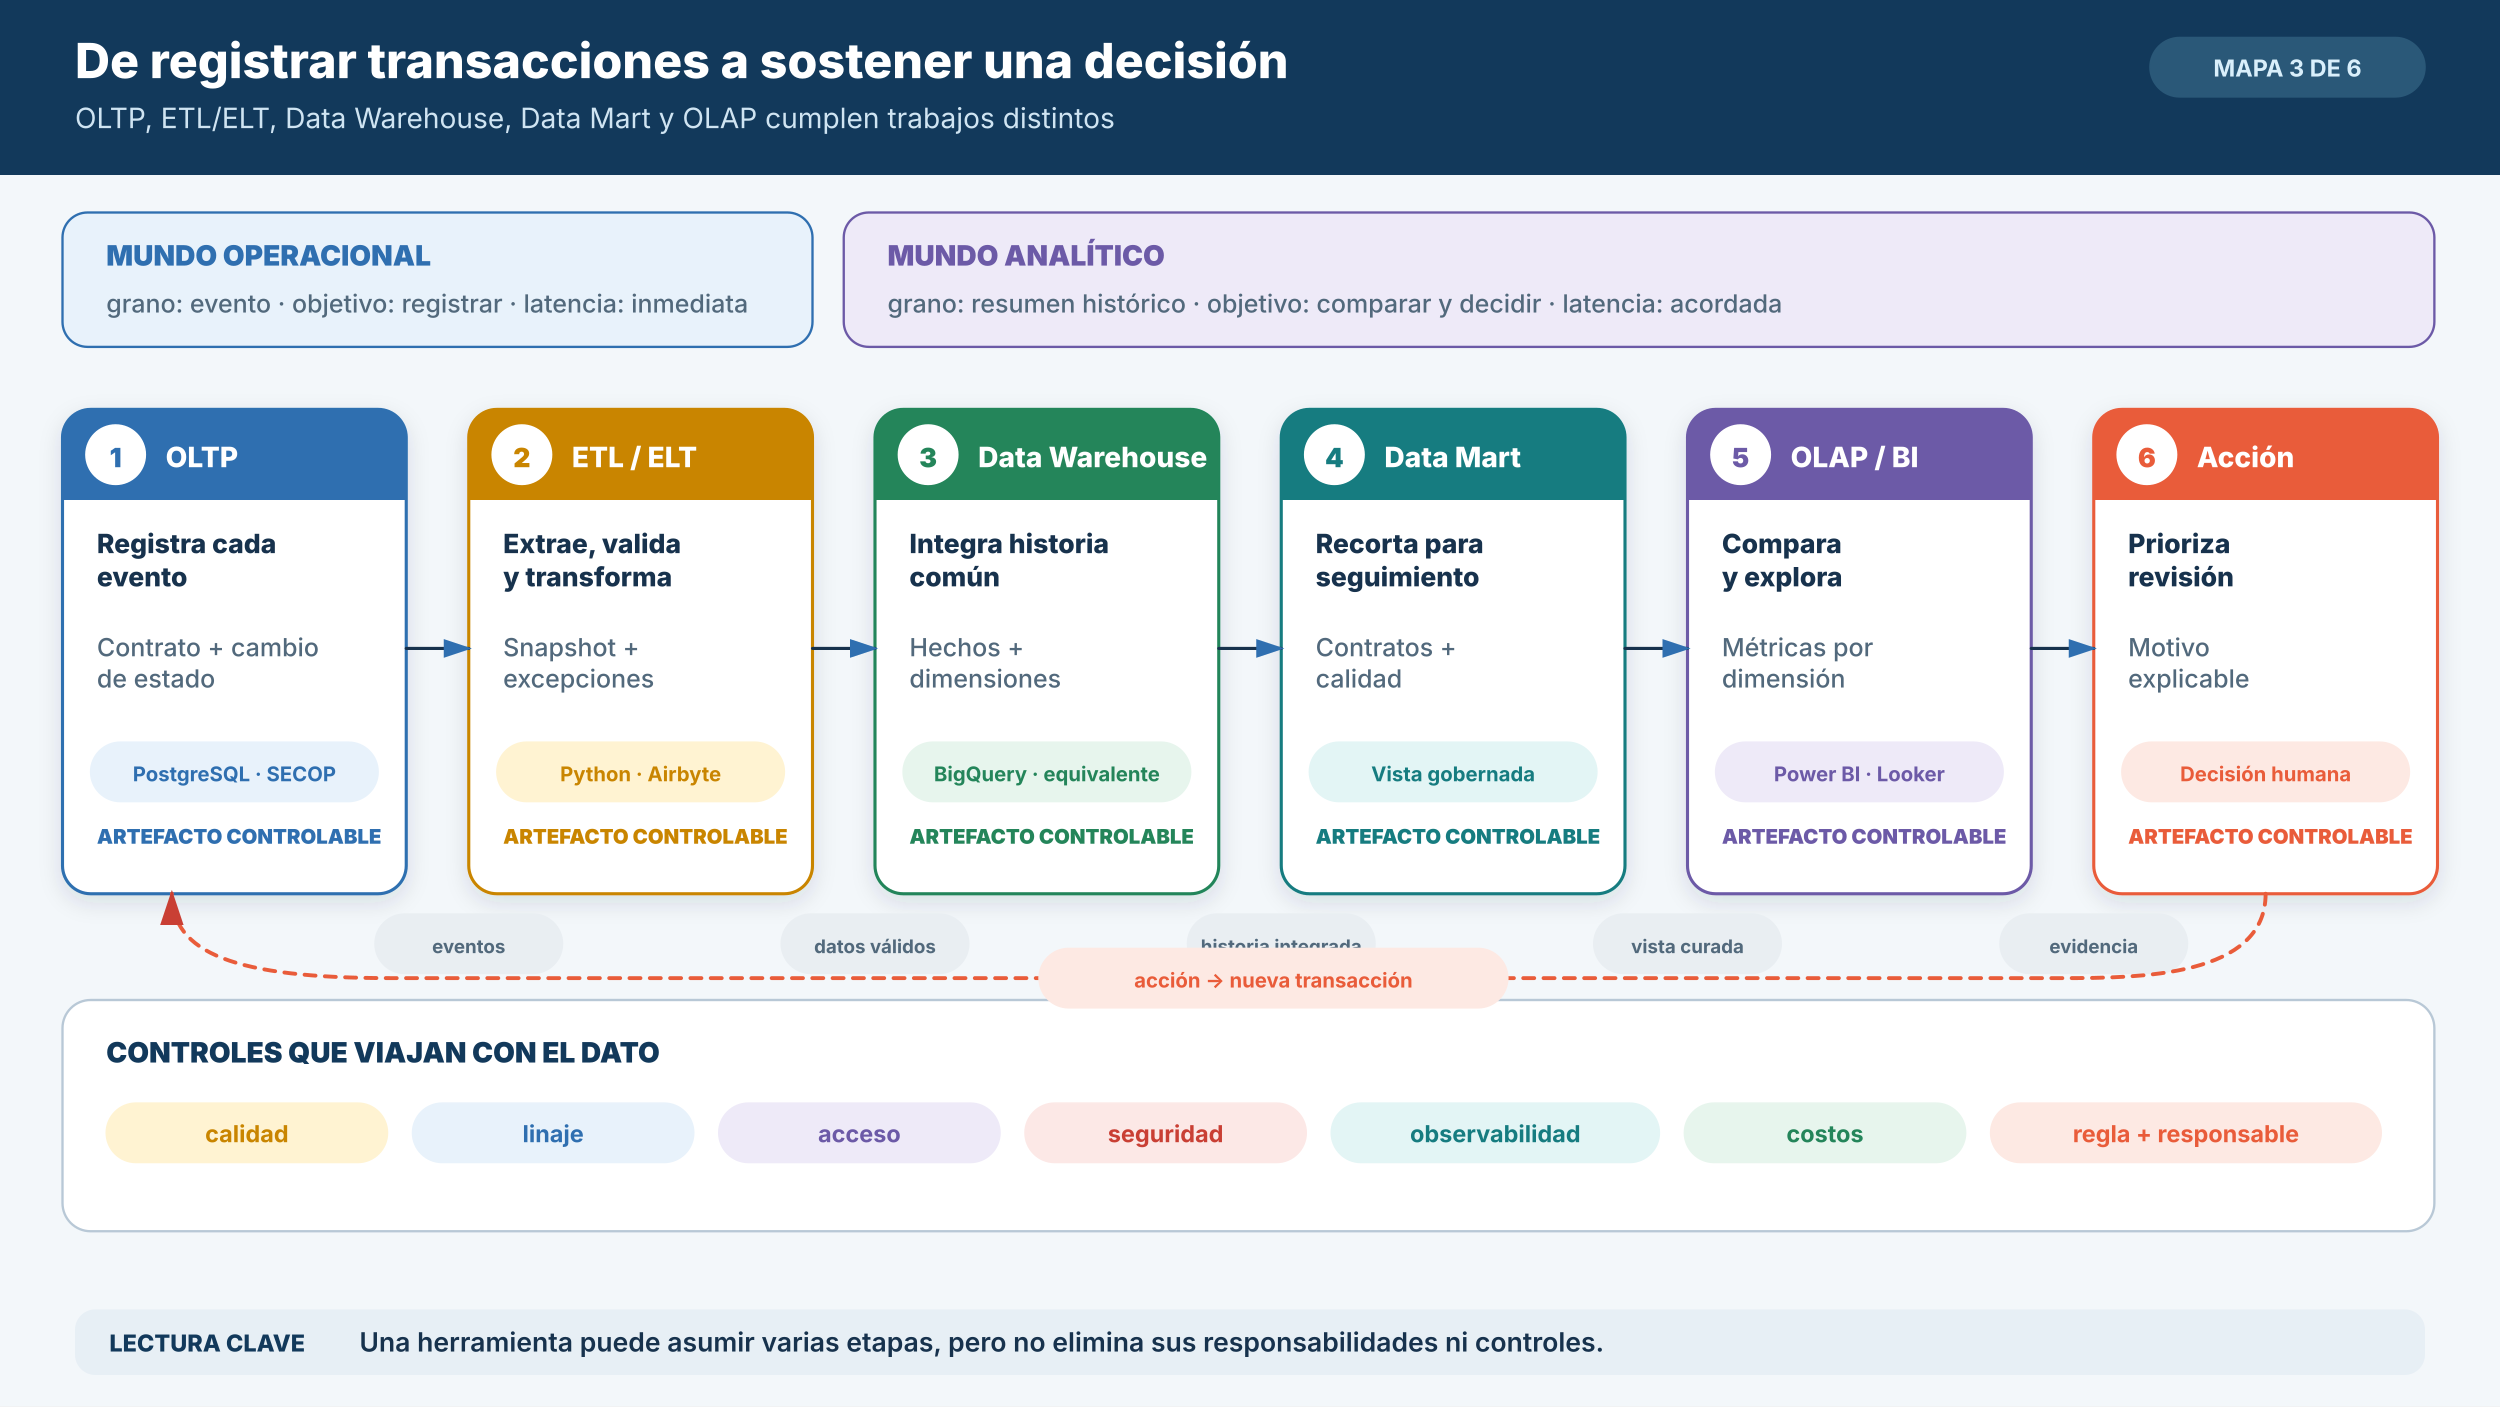
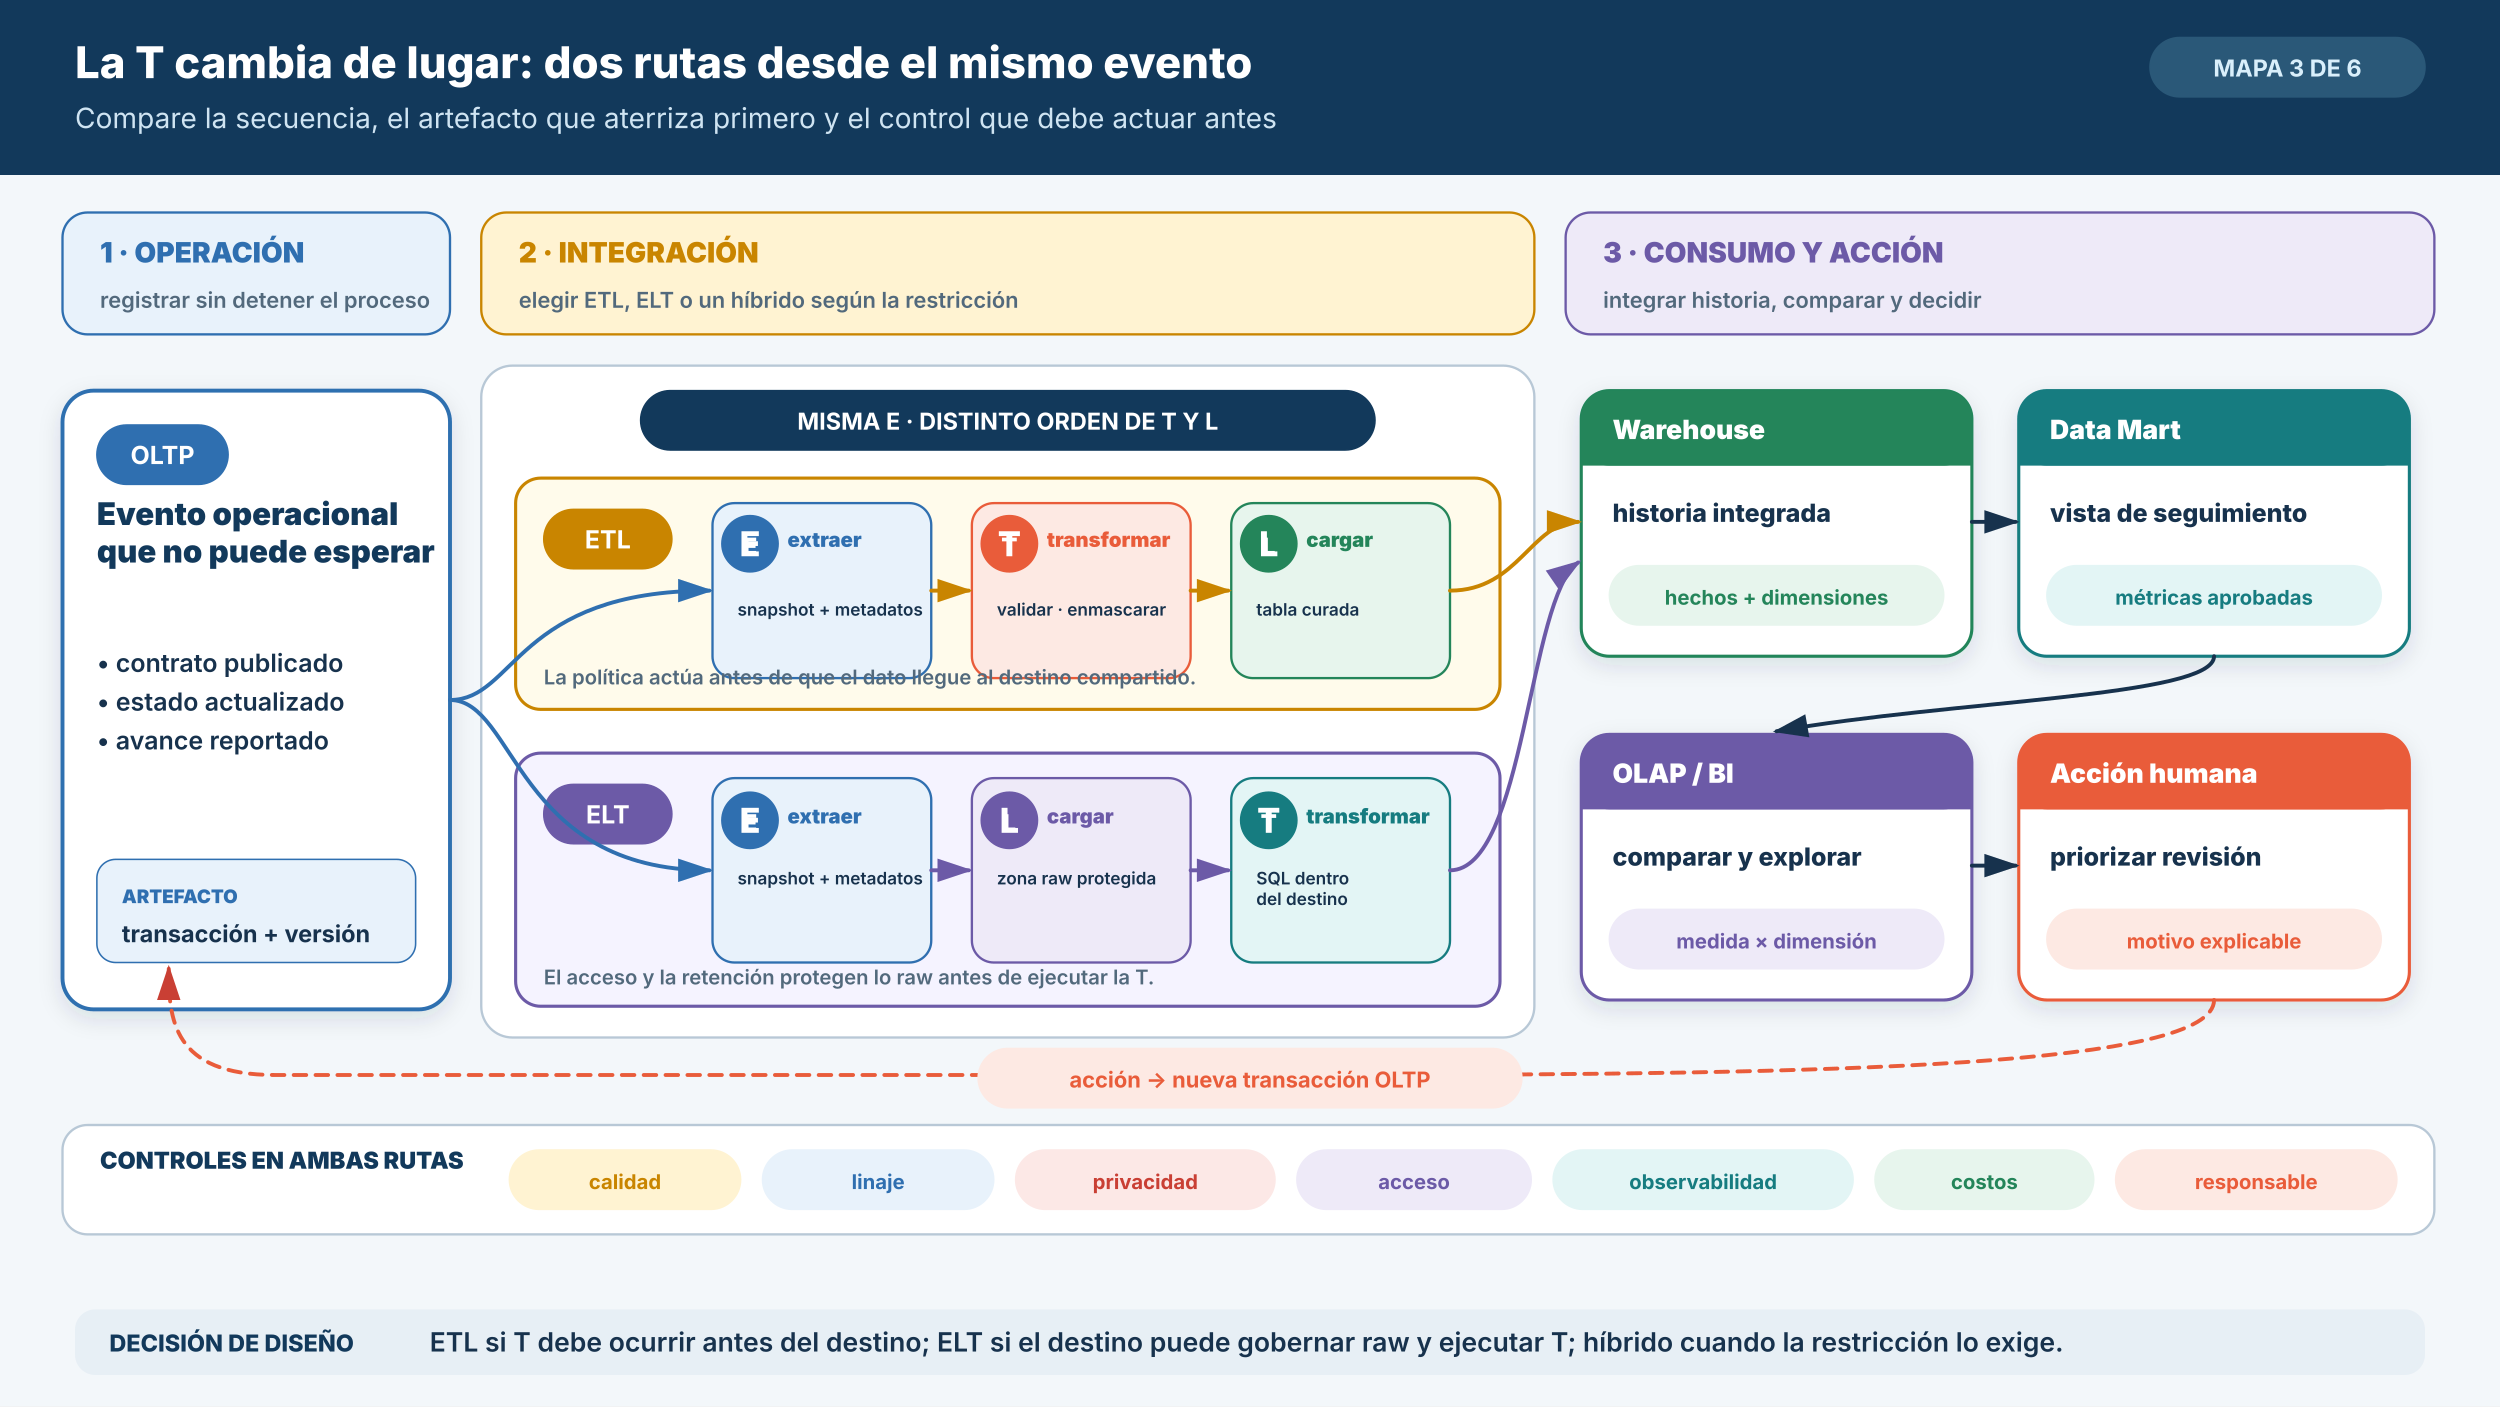
<svg xmlns="http://www.w3.org/2000/svg" width="1600" height="900" viewBox="0 0 1600 900" role="img" aria-labelledby="title desc">
  <defs>
    <filter id="shadow" x="-20%" y="-20%" width="140%" height="150%">
      <feDropShadow dx="0" dy="5" stdDeviation="7" flood-color="#17324D" flood-opacity=".12" />
    </filter>
    <marker id="arrow-blue" markerWidth="10" markerHeight="10" refX="8" refY="3" orient="auto">
      <path d="M0,0 L0,6 L9,3 z" fill="#2F6FB0" />
    </marker>
    <marker id="arrow-red" markerWidth="10" markerHeight="10" refX="8" refY="3" orient="auto">
      <path d="M0,0 L0,6 L9,3 z" fill="#C93F34" />
    </marker>
    <marker id="arrow-green" markerWidth="10" markerHeight="10" refX="8" refY="3" orient="auto">
      <path d="M0,0 L0,6 L9,3 z" fill="#24855A" />
    </marker>
    <marker id="arrow-purple" markerWidth="10" markerHeight="10" refX="8" refY="3" orient="auto">
      <path d="M0,0 L0,6 L9,3 z" fill="#6C5AA7" />
    </marker>
  </defs>
  <rect width="1600" height="900" fill="#F3F7FA" />
  <rect x="0" y="0" width="1600" height="112" rx="0" fill="#12395B" stroke="#12395B" stroke-width="0" opacity="1" />
  <rect x="1376" y="24" width="176" height="38" rx="19" fill="#2A5878" stroke="#2A5878" stroke-width="1" opacity="1" />
  <text x="1464.0" y="49" fill="#D9EFFB" font-family="Inter, Segoe UI, Arial, sans-serif" font-size="15" font-weight="700" text-anchor="middle" style="">
    <tspan x="1464.0" dy="0">MAPA 3 DE 6</tspan>
  </text>
-   <text x="48" y="50" fill="#FFFFFF" font-family="Inter, Segoe UI, Arial, sans-serif" font-size="31" font-weight="800" text-anchor="start" style="">
-     <tspan x="48" dy="0">De registrar transacciones a sostener una decisión</tspan>
+   <text x="48" y="50" fill="#FFFFFF" font-family="Inter, Segoe UI, Arial, sans-serif" font-size="28" font-weight="800" text-anchor="start" style="">
+     <tspan x="48" dy="0">La T cambia de lugar: dos rutas desde el mismo evento</tspan>
  </text>
  <text x="48" y="82" fill="#CFE4F2" font-family="Inter, Segoe UI, Arial, sans-serif" font-size="18" font-weight="400" text-anchor="start" style="">
-     <tspan x="48" dy="0">OLTP, ETL/ELT, Data Warehouse, Data Mart y OLAP cumplen trabajos distintos</tspan>
-   </text>
-   <rect x="40" y="136" width="480" height="86" rx="16" fill="#E8F2FB" stroke="#2F6FB0" stroke-width="1.5" opacity="1" />
-   <text x="68" y="170" fill="#2F6FB0" font-family="Inter, Segoe UI, Arial, sans-serif" font-size="18" font-weight="900" text-anchor="start" style="">
-     <tspan x="68" dy="0">MUNDO OPERACIONAL</tspan>
-   </text>
-   <text x="68" y="200" fill="#52697C" font-family="Inter, Segoe UI, Arial, sans-serif" font-size="16" font-weight="500" text-anchor="start" style="">
-     <tspan x="68" dy="0">grano: evento · objetivo: registrar · latencia: inmediata</tspan>
-   </text>
-   <rect x="540" y="136" width="1018" height="86" rx="16" fill="#EEEAF8" stroke="#6C5AA7" stroke-width="1.5" opacity="1" />
-   <text x="568" y="170" fill="#6C5AA7" font-family="Inter, Segoe UI, Arial, sans-serif" font-size="18" font-weight="900" text-anchor="start" style="">
-     <tspan x="568" dy="0">MUNDO ANALÍTICO</tspan>
-   </text>
-   <text x="568" y="200" fill="#52697C" font-family="Inter, Segoe UI, Arial, sans-serif" font-size="16" font-weight="500" text-anchor="start" style="">
-     <tspan x="568" dy="0">grano: resumen histórico · objetivo: comparar y decidir · latencia: acordada</tspan>
-   </text>
-   <rect x="40" y="262" width="220" height="310" rx="18" fill="#FFFFFF" stroke="#2F6FB0" stroke-width="2" opacity="1" filter="url(#shadow)" />
-   <rect x="40" y="262" width="220" height="58" rx="18" fill="#2F6FB0" stroke="#2F6FB0" stroke-width="0" opacity="1" />
-   <rect x="40" y="302" width="220" height="18" rx="0" fill="#2F6FB0" stroke="#2F6FB0" stroke-width="0" opacity="1" />
-   <circle cx="74" cy="291" r="19" fill="#FFFFFF" stroke="#FFFFFF" stroke-width="1" />
-   <text x="74" y="299" fill="#FFFFFF" font-family="Inter, Segoe UI, Arial, sans-serif" font-size="22" font-weight="800" text-anchor="middle" style="">
-     <tspan x="74" dy="0">1</tspan>
-   </text>
-   <text x="74" y="299" fill="#2F6FB0" font-family="Inter, Segoe UI, Arial, sans-serif" font-size="17" font-weight="900" text-anchor="middle" style="">
-     <tspan x="74" dy="0">1</tspan>
-   </text>
-   <text x="106" y="299" fill="#FFFFFF" font-family="Inter, Segoe UI, Arial, sans-serif" font-size="18" font-weight="800" text-anchor="start" style="">
-     <tspan x="106" dy="0">OLTP</tspan>
-   </text>
-   <text x="62" y="354" fill="#17324D" font-family="Inter, Segoe UI, Arial, sans-serif" font-size="17" font-weight="800" text-anchor="start" style="">
-     <tspan x="62" dy="0">Registra cada</tspan>
-     <tspan x="62" dy="21.25">evento</tspan>
-   </text>
-   <text x="62" y="420" fill="#52697C" font-family="Inter, Segoe UI, Arial, sans-serif" font-size="16" font-weight="500" text-anchor="start" style="">
-     <tspan x="62" dy="0">Contrato + cambio</tspan>
-     <tspan x="62" dy="20.0">de estado</tspan>
-   </text>
-   <rect x="58" y="475" width="184" height="38" rx="19" fill="#E8F2FB" stroke="#E8F2FB" stroke-width="1" opacity="1" />
-   <text x="150.0" y="500" fill="#2F6FB0" font-family="Inter, Segoe UI, Arial, sans-serif" font-size="13" font-weight="700" text-anchor="middle" style="">
-     <tspan x="150.0" dy="0">PostgreSQL · SECOP</tspan>
-   </text>
-   <text x="62" y="540" fill="#2F6FB0" font-family="Inter, Segoe UI, Arial, sans-serif" font-size="13" font-weight="900" text-anchor="start" style="">
-     <tspan x="62" dy="0">ARTEFACTO CONTROLABLE</tspan>
-   </text>
-   <rect x="300" y="262" width="220" height="310" rx="18" fill="#FFFFFF" stroke="#C98500" stroke-width="2" opacity="1" filter="url(#shadow)" />
-   <rect x="300" y="262" width="220" height="58" rx="18" fill="#C98500" stroke="#C98500" stroke-width="0" opacity="1" />
-   <rect x="300" y="302" width="220" height="18" rx="0" fill="#C98500" stroke="#C98500" stroke-width="0" opacity="1" />
-   <circle cx="334" cy="291" r="19" fill="#FFFFFF" stroke="#FFFFFF" stroke-width="1" />
-   <text x="334" y="299" fill="#FFFFFF" font-family="Inter, Segoe UI, Arial, sans-serif" font-size="22" font-weight="800" text-anchor="middle" style="">
-     <tspan x="334" dy="0">2</tspan>
-   </text>
-   <text x="334" y="299" fill="#C98500" font-family="Inter, Segoe UI, Arial, sans-serif" font-size="17" font-weight="900" text-anchor="middle" style="">
-     <tspan x="334" dy="0">2</tspan>
-   </text>
-   <text x="366" y="299" fill="#FFFFFF" font-family="Inter, Segoe UI, Arial, sans-serif" font-size="18" font-weight="800" text-anchor="start" style="">
-     <tspan x="366" dy="0">ETL / ELT</tspan>
-   </text>
-   <text x="322" y="354" fill="#17324D" font-family="Inter, Segoe UI, Arial, sans-serif" font-size="17" font-weight="800" text-anchor="start" style="">
-     <tspan x="322" dy="0">Extrae, valida</tspan>
-     <tspan x="322" dy="21.25">y transforma</tspan>
-   </text>
-   <text x="322" y="420" fill="#52697C" font-family="Inter, Segoe UI, Arial, sans-serif" font-size="16" font-weight="500" text-anchor="start" style="">
-     <tspan x="322" dy="0">Snapshot +</tspan>
-     <tspan x="322" dy="20.0">excepciones</tspan>
-   </text>
-   <rect x="318" y="475" width="184" height="38" rx="19" fill="#FFF3D2" stroke="#FFF3D2" stroke-width="1" opacity="1" />
-   <text x="410.0" y="500" fill="#C98500" font-family="Inter, Segoe UI, Arial, sans-serif" font-size="13" font-weight="700" text-anchor="middle" style="">
-     <tspan x="410.0" dy="0">Python · Airbyte</tspan>
-   </text>
-   <text x="322" y="540" fill="#C98500" font-family="Inter, Segoe UI, Arial, sans-serif" font-size="13" font-weight="900" text-anchor="start" style="">
-     <tspan x="322" dy="0">ARTEFACTO CONTROLABLE</tspan>
-   </text>
-   <rect x="560" y="262" width="220" height="310" rx="18" fill="#FFFFFF" stroke="#24855A" stroke-width="2" opacity="1" filter="url(#shadow)" />
-   <rect x="560" y="262" width="220" height="58" rx="18" fill="#24855A" stroke="#24855A" stroke-width="0" opacity="1" />
-   <rect x="560" y="302" width="220" height="18" rx="0" fill="#24855A" stroke="#24855A" stroke-width="0" opacity="1" />
-   <circle cx="594" cy="291" r="19" fill="#FFFFFF" stroke="#FFFFFF" stroke-width="1" />
-   <text x="594" y="299" fill="#FFFFFF" font-family="Inter, Segoe UI, Arial, sans-serif" font-size="22" font-weight="800" text-anchor="middle" style="">
-     <tspan x="594" dy="0">3</tspan>
-   </text>
-   <text x="594" y="299" fill="#24855A" font-family="Inter, Segoe UI, Arial, sans-serif" font-size="17" font-weight="900" text-anchor="middle" style="">
-     <tspan x="594" dy="0">3</tspan>
-   </text>
-   <text x="626" y="299" fill="#FFFFFF" font-family="Inter, Segoe UI, Arial, sans-serif" font-size="18" font-weight="800" text-anchor="start" style="">
-     <tspan x="626" dy="0">Data Warehouse</tspan>
-   </text>
-   <text x="582" y="354" fill="#17324D" font-family="Inter, Segoe UI, Arial, sans-serif" font-size="17" font-weight="800" text-anchor="start" style="">
-     <tspan x="582" dy="0">Integra historia</tspan>
-     <tspan x="582" dy="21.25">común</tspan>
-   </text>
-   <text x="582" y="420" fill="#52697C" font-family="Inter, Segoe UI, Arial, sans-serif" font-size="16" font-weight="500" text-anchor="start" style="">
-     <tspan x="582" dy="0">Hechos +</tspan>
-     <tspan x="582" dy="20.0">dimensiones</tspan>
-   </text>
-   <rect x="578" y="475" width="184" height="38" rx="19" fill="#E7F5ED" stroke="#E7F5ED" stroke-width="1" opacity="1" />
-   <text x="670.0" y="500" fill="#24855A" font-family="Inter, Segoe UI, Arial, sans-serif" font-size="13" font-weight="700" text-anchor="middle" style="">
-     <tspan x="670.0" dy="0">BigQuery · equivalente</tspan>
-   </text>
-   <text x="582" y="540" fill="#24855A" font-family="Inter, Segoe UI, Arial, sans-serif" font-size="13" font-weight="900" text-anchor="start" style="">
-     <tspan x="582" dy="0">ARTEFACTO CONTROLABLE</tspan>
-   </text>
-   <rect x="820" y="262" width="220" height="310" rx="18" fill="#FFFFFF" stroke="#167C80" stroke-width="2" opacity="1" filter="url(#shadow)" />
-   <rect x="820" y="262" width="220" height="58" rx="18" fill="#167C80" stroke="#167C80" stroke-width="0" opacity="1" />
-   <rect x="820" y="302" width="220" height="18" rx="0" fill="#167C80" stroke="#167C80" stroke-width="0" opacity="1" />
-   <circle cx="854" cy="291" r="19" fill="#FFFFFF" stroke="#FFFFFF" stroke-width="1" />
-   <text x="854" y="299" fill="#FFFFFF" font-family="Inter, Segoe UI, Arial, sans-serif" font-size="22" font-weight="800" text-anchor="middle" style="">
-     <tspan x="854" dy="0">4</tspan>
-   </text>
-   <text x="854" y="299" fill="#167C80" font-family="Inter, Segoe UI, Arial, sans-serif" font-size="17" font-weight="900" text-anchor="middle" style="">
-     <tspan x="854" dy="0">4</tspan>
-   </text>
-   <text x="886" y="299" fill="#FFFFFF" font-family="Inter, Segoe UI, Arial, sans-serif" font-size="18" font-weight="800" text-anchor="start" style="">
-     <tspan x="886" dy="0">Data Mart</tspan>
-   </text>
-   <text x="842" y="354" fill="#17324D" font-family="Inter, Segoe UI, Arial, sans-serif" font-size="17" font-weight="800" text-anchor="start" style="">
-     <tspan x="842" dy="0">Recorta para</tspan>
-     <tspan x="842" dy="21.25">seguimiento</tspan>
-   </text>
-   <text x="842" y="420" fill="#52697C" font-family="Inter, Segoe UI, Arial, sans-serif" font-size="16" font-weight="500" text-anchor="start" style="">
-     <tspan x="842" dy="0">Contratos +</tspan>
-     <tspan x="842" dy="20.0">calidad</tspan>
-   </text>
-   <rect x="838" y="475" width="184" height="38" rx="19" fill="#E3F5F5" stroke="#E3F5F5" stroke-width="1" opacity="1" />
-   <text x="930.0" y="500" fill="#167C80" font-family="Inter, Segoe UI, Arial, sans-serif" font-size="13" font-weight="700" text-anchor="middle" style="">
-     <tspan x="930.0" dy="0">Vista gobernada</tspan>
-   </text>
-   <text x="842" y="540" fill="#167C80" font-family="Inter, Segoe UI, Arial, sans-serif" font-size="13" font-weight="900" text-anchor="start" style="">
-     <tspan x="842" dy="0">ARTEFACTO CONTROLABLE</tspan>
-   </text>
-   <rect x="1080" y="262" width="220" height="310" rx="18" fill="#FFFFFF" stroke="#6C5AA7" stroke-width="2" opacity="1" filter="url(#shadow)" />
-   <rect x="1080" y="262" width="220" height="58" rx="18" fill="#6C5AA7" stroke="#6C5AA7" stroke-width="0" opacity="1" />
-   <rect x="1080" y="302" width="220" height="18" rx="0" fill="#6C5AA7" stroke="#6C5AA7" stroke-width="0" opacity="1" />
-   <circle cx="1114" cy="291" r="19" fill="#FFFFFF" stroke="#FFFFFF" stroke-width="1" />
-   <text x="1114" y="299" fill="#FFFFFF" font-family="Inter, Segoe UI, Arial, sans-serif" font-size="22" font-weight="800" text-anchor="middle" style="">
-     <tspan x="1114" dy="0">5</tspan>
-   </text>
-   <text x="1114" y="299" fill="#6C5AA7" font-family="Inter, Segoe UI, Arial, sans-serif" font-size="17" font-weight="900" text-anchor="middle" style="">
-     <tspan x="1114" dy="0">5</tspan>
-   </text>
-   <text x="1146" y="299" fill="#FFFFFF" font-family="Inter, Segoe UI, Arial, sans-serif" font-size="18" font-weight="800" text-anchor="start" style="">
-     <tspan x="1146" dy="0">OLAP / BI</tspan>
-   </text>
-   <text x="1102" y="354" fill="#17324D" font-family="Inter, Segoe UI, Arial, sans-serif" font-size="17" font-weight="800" text-anchor="start" style="">
-     <tspan x="1102" dy="0">Compara</tspan>
-     <tspan x="1102" dy="21.25">y explora</tspan>
-   </text>
-   <text x="1102" y="420" fill="#52697C" font-family="Inter, Segoe UI, Arial, sans-serif" font-size="16" font-weight="500" text-anchor="start" style="">
-     <tspan x="1102" dy="0">Métricas por</tspan>
-     <tspan x="1102" dy="20.0">dimensión</tspan>
-   </text>
-   <rect x="1098" y="475" width="184" height="38" rx="19" fill="#EEEAF8" stroke="#EEEAF8" stroke-width="1" opacity="1" />
-   <text x="1190.0" y="500" fill="#6C5AA7" font-family="Inter, Segoe UI, Arial, sans-serif" font-size="13" font-weight="700" text-anchor="middle" style="">
-     <tspan x="1190.0" dy="0">Power BI · Looker</tspan>
-   </text>
-   <text x="1102" y="540" fill="#6C5AA7" font-family="Inter, Segoe UI, Arial, sans-serif" font-size="13" font-weight="900" text-anchor="start" style="">
-     <tspan x="1102" dy="0">ARTEFACTO CONTROLABLE</tspan>
-   </text>
-   <rect x="1340" y="262" width="220" height="310" rx="18" fill="#FFFFFF" stroke="#E95C3A" stroke-width="2" opacity="1" filter="url(#shadow)" />
-   <rect x="1340" y="262" width="220" height="58" rx="18" fill="#E95C3A" stroke="#E95C3A" stroke-width="0" opacity="1" />
-   <rect x="1340" y="302" width="220" height="18" rx="0" fill="#E95C3A" stroke="#E95C3A" stroke-width="0" opacity="1" />
-   <circle cx="1374" cy="291" r="19" fill="#FFFFFF" stroke="#FFFFFF" stroke-width="1" />
-   <text x="1374" y="299" fill="#FFFFFF" font-family="Inter, Segoe UI, Arial, sans-serif" font-size="22" font-weight="800" text-anchor="middle" style="">
-     <tspan x="1374" dy="0">6</tspan>
-   </text>
-   <text x="1374" y="299" fill="#E95C3A" font-family="Inter, Segoe UI, Arial, sans-serif" font-size="17" font-weight="900" text-anchor="middle" style="">
-     <tspan x="1374" dy="0">6</tspan>
-   </text>
-   <text x="1406" y="299" fill="#FFFFFF" font-family="Inter, Segoe UI, Arial, sans-serif" font-size="18" font-weight="800" text-anchor="start" style="">
-     <tspan x="1406" dy="0">Acción</tspan>
-   </text>
-   <text x="1362" y="354" fill="#17324D" font-family="Inter, Segoe UI, Arial, sans-serif" font-size="17" font-weight="800" text-anchor="start" style="">
-     <tspan x="1362" dy="0">Prioriza</tspan>
-     <tspan x="1362" dy="21.25">revisión</tspan>
-   </text>
-   <text x="1362" y="420" fill="#52697C" font-family="Inter, Segoe UI, Arial, sans-serif" font-size="16" font-weight="500" text-anchor="start" style="">
-     <tspan x="1362" dy="0">Motivo</tspan>
-     <tspan x="1362" dy="20.0">explicable</tspan>
-   </text>
-   <rect x="1358" y="475" width="184" height="38" rx="19" fill="#FDE9E3" stroke="#FDE9E3" stroke-width="1" opacity="1" />
-   <text x="1450.0" y="500" fill="#E95C3A" font-family="Inter, Segoe UI, Arial, sans-serif" font-size="13" font-weight="700" text-anchor="middle" style="">
-     <tspan x="1450.0" dy="0">Decisión humana</tspan>
-   </text>
-   <text x="1362" y="540" fill="#E95C3A" font-family="Inter, Segoe UI, Arial, sans-serif" font-size="13" font-weight="900" text-anchor="start" style="">
-     <tspan x="1362" dy="0">ARTEFACTO CONTROLABLE</tspan>
-   </text>
-   <line x1="260" y1="415" x2="300" y2="415" stroke="#17324D" stroke-width="2" fill="none" stroke-linecap="round" marker-end="url(#arrow-blue)" />
-   <rect x="240" y="585" width="120" height="38" rx="19" fill="#E9EEF2" stroke="#E9EEF2" stroke-width="1" opacity="1" />
-   <text x="300.0" y="610" fill="#52697C" font-family="Inter, Segoe UI, Arial, sans-serif" font-size="12" font-weight="700" text-anchor="middle" style="">
-     <tspan x="300.0" dy="0">eventos</tspan>
-   </text>
-   <line x1="520" y1="415" x2="560" y2="415" stroke="#17324D" stroke-width="2" fill="none" stroke-linecap="round" marker-end="url(#arrow-blue)" />
-   <rect x="500" y="585" width="120" height="38" rx="19" fill="#E9EEF2" stroke="#E9EEF2" stroke-width="1" opacity="1" />
-   <text x="560.0" y="610" fill="#52697C" font-family="Inter, Segoe UI, Arial, sans-serif" font-size="12" font-weight="700" text-anchor="middle" style="">
-     <tspan x="560.0" dy="0">datos válidos</tspan>
-   </text>
-   <line x1="780" y1="415" x2="820" y2="415" stroke="#17324D" stroke-width="2" fill="none" stroke-linecap="round" marker-end="url(#arrow-blue)" />
-   <rect x="760" y="585" width="120" height="38" rx="19" fill="#E9EEF2" stroke="#E9EEF2" stroke-width="1" opacity="1" />
-   <text x="820.0" y="610" fill="#52697C" font-family="Inter, Segoe UI, Arial, sans-serif" font-size="12" font-weight="700" text-anchor="middle" style="">
-     <tspan x="820.0" dy="0">historia integrada</tspan>
-   </text>
-   <line x1="1040" y1="415" x2="1080" y2="415" stroke="#17324D" stroke-width="2" fill="none" stroke-linecap="round" marker-end="url(#arrow-blue)" />
-   <rect x="1020" y="585" width="120" height="38" rx="19" fill="#E9EEF2" stroke="#E9EEF2" stroke-width="1" opacity="1" />
-   <text x="1080.0" y="610" fill="#52697C" font-family="Inter, Segoe UI, Arial, sans-serif" font-size="12" font-weight="700" text-anchor="middle" style="">
-     <tspan x="1080.0" dy="0">vista curada</tspan>
-   </text>
-   <line x1="1300" y1="415" x2="1340" y2="415" stroke="#17324D" stroke-width="2" fill="none" stroke-linecap="round" marker-end="url(#arrow-blue)" />
-   <rect x="1280" y="585" width="120" height="38" rx="19" fill="#E9EEF2" stroke="#E9EEF2" stroke-width="1" opacity="1" />
-   <text x="1340.0" y="610" fill="#52697C" font-family="Inter, Segoe UI, Arial, sans-serif" font-size="12" font-weight="700" text-anchor="middle" style="">
-     <tspan x="1340.0" dy="0">evidencia</tspan>
-   </text>
-   <rect x="40" y="640" width="1518" height="148" rx="18" fill="#FFFFFF" stroke="#B8C8D6" stroke-width="1.5" opacity="1" />
-   <text x="68" y="680" fill="#12395B" font-family="Inter, Segoe UI, Arial, sans-serif" font-size="18" font-weight="900" text-anchor="start" style="">
-     <tspan x="68" dy="0">CONTROLES QUE VIAJAN CON EL DATO</tspan>
-   </text>
-   <rect x="68" y="706" width="180" height="38" rx="19" fill="#FFF3D2" stroke="#FFF3D2" stroke-width="1" opacity="1" />
-   <text x="158.0" y="731" fill="#C98500" font-family="Inter, Segoe UI, Arial, sans-serif" font-size="15" font-weight="700" text-anchor="middle" style="">
-     <tspan x="158.0" dy="0">calidad</tspan>
-   </text>
-   <rect x="264" y="706" width="180" height="38" rx="19" fill="#E8F2FB" stroke="#E8F2FB" stroke-width="1" opacity="1" />
-   <text x="354.0" y="731" fill="#2F6FB0" font-family="Inter, Segoe UI, Arial, sans-serif" font-size="15" font-weight="700" text-anchor="middle" style="">
-     <tspan x="354.0" dy="0">linaje</tspan>
-   </text>
-   <rect x="460" y="706" width="180" height="38" rx="19" fill="#EEEAF8" stroke="#EEEAF8" stroke-width="1" opacity="1" />
-   <text x="550.0" y="731" fill="#6C5AA7" font-family="Inter, Segoe UI, Arial, sans-serif" font-size="15" font-weight="700" text-anchor="middle" style="">
-     <tspan x="550.0" dy="0">acceso</tspan>
-   </text>
-   <rect x="656" y="706" width="180" height="38" rx="19" fill="#FCE8E6" stroke="#FCE8E6" stroke-width="1" opacity="1" />
-   <text x="746.0" y="731" fill="#C93F34" font-family="Inter, Segoe UI, Arial, sans-serif" font-size="15" font-weight="700" text-anchor="middle" style="">
-     <tspan x="746.0" dy="0">seguridad</tspan>
-   </text>
-   <rect x="852" y="706" width="210" height="38" rx="19" fill="#E3F5F5" stroke="#E3F5F5" stroke-width="1" opacity="1" />
-   <text x="957.0" y="731" fill="#167C80" font-family="Inter, Segoe UI, Arial, sans-serif" font-size="15" font-weight="700" text-anchor="middle" style="">
-     <tspan x="957.0" dy="0">observabilidad</tspan>
-   </text>
-   <rect x="1078" y="706" width="180" height="38" rx="19" fill="#E7F5ED" stroke="#E7F5ED" stroke-width="1" opacity="1" />
-   <text x="1168.0" y="731" fill="#24855A" font-family="Inter, Segoe UI, Arial, sans-serif" font-size="15" font-weight="700" text-anchor="middle" style="">
-     <tspan x="1168.0" dy="0">costos</tspan>
-   </text>
-   <rect x="1274" y="706" width="250" height="38" rx="19" fill="#FDE9E3" stroke="#FDE9E3" stroke-width="1" opacity="1" />
-   <text x="1399.0" y="731" fill="#E95C3A" font-family="Inter, Segoe UI, Arial, sans-serif" font-size="15" font-weight="700" text-anchor="middle" style="">
-     <tspan x="1399.0" dy="0">regla + responsable</tspan>
-   </text>
-   <path d="M1450 572 C1450 625 1370 626 1320 626 L250 626 C150 626 110 610 110 572" stroke="#E95C3A" stroke-width="2.5" fill="none" stroke-linecap="round" stroke-linejoin="round" marker-end="url(#arrow-red)" stroke-dasharray="7 6" />
-   <rect x="665" y="607" width="300" height="38" rx="19" fill="#FDE9E3" stroke="#FDE9E3" stroke-width="1" opacity="1" />
-   <text x="815.0" y="632" fill="#E95C3A" font-family="Inter, Segoe UI, Arial, sans-serif" font-size="13" font-weight="700" text-anchor="middle" style="">
-     <tspan x="815.0" dy="0">acción → nueva transacción</tspan>
+     <tspan x="48" dy="0">Compare la secuencia, el artefacto que aterriza primero y el control que debe actuar antes</tspan>
+   </text>
+   <defs>
+     <marker id="arrow-amber" markerWidth="10" markerHeight="10" refX="8" refY="3" orient="auto">
+       <path d="M0,0 L0,6 L9,3 z" fill="#C98500" />
+     </marker>
+     <marker id="arrow-ink" markerWidth="10" markerHeight="10" refX="8" refY="3" orient="auto">
+       <path d="M0,0 L0,6 L9,3 z" fill="#17324D" />
+     </marker>
+   </defs>
+   <rect x="40" y="136" width="248" height="78" rx="16" fill="#E8F2FB" stroke="#2F6FB0" stroke-width="1.5" opacity="1" />
+   <text x="64" y="168" fill="#2F6FB0" font-family="Inter, Segoe UI, Arial, sans-serif" font-size="18" font-weight="900" text-anchor="start" style="">
+     <tspan x="64" dy="0">1 · OPERACIÓN</tspan>
+   </text>
+   <text x="64" y="197" fill="#52697C" font-family="Inter, Segoe UI, Arial, sans-serif" font-size="14" font-weight="600" text-anchor="start" style="">
+     <tspan x="64" dy="0">registrar sin detener el proceso</tspan>
+   </text>
+   <rect x="308" y="136" width="674" height="78" rx="16" fill="#FFF3D2" stroke="#C98500" stroke-width="1.5" opacity="1" />
+   <text x="332" y="168" fill="#C98500" font-family="Inter, Segoe UI, Arial, sans-serif" font-size="18" font-weight="900" text-anchor="start" style="">
+     <tspan x="332" dy="0">2 · INTEGRACIÓN</tspan>
+   </text>
+   <text x="332" y="197" fill="#52697C" font-family="Inter, Segoe UI, Arial, sans-serif" font-size="14" font-weight="600" text-anchor="start" style="">
+     <tspan x="332" dy="0">elegir ETL, ELT o un híbrido según la restricción</tspan>
+   </text>
+   <rect x="1002" y="136" width="556" height="78" rx="16" fill="#EEEAF8" stroke="#6C5AA7" stroke-width="1.5" opacity="1" />
+   <text x="1026" y="168" fill="#6C5AA7" font-family="Inter, Segoe UI, Arial, sans-serif" font-size="18" font-weight="900" text-anchor="start" style="">
+     <tspan x="1026" dy="0">3 · CONSUMO Y ACCIÓN</tspan>
+   </text>
+   <text x="1026" y="197" fill="#52697C" font-family="Inter, Segoe UI, Arial, sans-serif" font-size="14" font-weight="600" text-anchor="start" style="">
+     <tspan x="1026" dy="0">integrar historia, comparar y decidir</tspan>
+   </text>
+   <rect x="40" y="250" width="248" height="396" rx="20" fill="#FFFFFF" stroke="#2F6FB0" stroke-width="2.5" opacity="1" filter="url(#shadow)" />
+   <rect x="62" y="272" width="84" height="38" rx="19" fill="#2F6FB0" stroke="#2F6FB0" stroke-width="1" opacity="1" />
+   <text x="104.0" y="297" fill="#FFFFFF" font-family="Inter, Segoe UI, Arial, sans-serif" font-size="16" font-weight="700" text-anchor="middle" style="">
+     <tspan x="104.0" dy="0">OLTP</tspan>
+   </text>
+   <text x="62" y="336" fill="#12395B" font-family="Inter, Segoe UI, Arial, sans-serif" font-size="20" font-weight="900" text-anchor="start" style="">
+     <tspan x="62" dy="0">Evento operacional</tspan>
+     <tspan x="62" dy="24.0">que no puede esperar</tspan>
+   </text>
+   <text x="62" y="430" fill="#17324D" font-family="Inter, Segoe UI, Arial, sans-serif" font-size="16" font-weight="600" text-anchor="start" style="">
+     <tspan x="62" dy="0">• contrato publicado</tspan>
+     <tspan x="62" dy="24.8">• estado actualizado</tspan>
+     <tspan x="62" dy="24.8">• avance reportado</tspan>
+   </text>
+   <rect x="62" y="550" width="204" height="66" rx="12" fill="#E8F2FB" stroke="#2F6FB0" stroke-width="1" opacity="1" />
+   <text x="78" y="578" fill="#2F6FB0" font-family="Inter, Segoe UI, Arial, sans-serif" font-size="12" font-weight="900" text-anchor="start" style="">
+     <tspan x="78" dy="0">ARTEFACTO</tspan>
+   </text>
+   <text x="78" y="603" fill="#17324D" font-family="Inter, Segoe UI, Arial, sans-serif" font-size="15" font-weight="700" text-anchor="start" style="">
+     <tspan x="78" dy="0">transacción + versión</tspan>
+   </text>
+   <rect x="308" y="234" width="674" height="430" rx="20" fill="#FFFFFF" stroke="#B8C8D6" stroke-width="1.5" opacity="1" />
+   <rect x="410" y="250" width="470" height="38" rx="19" fill="#12395B" stroke="#12395B" stroke-width="1" opacity="1" />
+   <text x="645.0" y="275" fill="#FFFFFF" font-family="Inter, Segoe UI, Arial, sans-serif" font-size="15" font-weight="700" text-anchor="middle" style="">
+     <tspan x="645.0" dy="0">MISMA E · DISTINTO ORDEN DE T Y L</tspan>
+   </text>
+   <rect x="330" y="306" width="630" height="148" rx="16" fill="#FFFBEB" stroke="#C98500" stroke-width="2" opacity="1" />
+   <rect x="348" y="326" width="82" height="38" rx="19" fill="#C98500" stroke="#C98500" stroke-width="1" opacity="1" />
+   <text x="389.0" y="351" fill="#FFFFFF" font-family="Inter, Segoe UI, Arial, sans-serif" font-size="16" font-weight="700" text-anchor="middle" style="">
+     <tspan x="389.0" dy="0">ETL</tspan>
+   </text>
+   <rect x="456" y="322" width="140" height="112" rx="14" fill="#E8F2FB" stroke="#2F6FB0" stroke-width="1.5" opacity="1" />
+   <circle cx="480" cy="348" r="18" fill="#2F6FB0" stroke="#2F6FB0" stroke-width="1" />
+   <text x="480" y="356" fill="#FFFFFF" font-family="Inter, Segoe UI, Arial, sans-serif" font-size="22" font-weight="800" text-anchor="middle" style="">
+     <tspan x="480" dy="0">E</tspan>
+   </text>
+   <text x="480" y="355" fill="#FFFFFF" font-family="Inter, Segoe UI, Arial, sans-serif" font-size="15" font-weight="900" text-anchor="middle" style="">
+     <tspan x="480" dy="0">E</tspan>
+   </text>
+   <text x="504" y="350" fill="#2F6FB0" font-family="Inter, Segoe UI, Arial, sans-serif" font-size="13" font-weight="900" text-anchor="start" style="">
+     <tspan x="504" dy="0">extraer</tspan>
+   </text>
+   <text x="472" y="394" fill="#17324D" font-family="Inter, Segoe UI, Arial, sans-serif" font-size="11" font-weight="600" text-anchor="start" style="">
+     <tspan x="472" dy="0">snapshot + metadatos</tspan>
+   </text>
+   <rect x="622" y="322" width="140" height="112" rx="14" fill="#FDE9E3" stroke="#E95C3A" stroke-width="1.5" opacity="1" />
+   <circle cx="646" cy="348" r="18" fill="#E95C3A" stroke="#E95C3A" stroke-width="1" />
+   <text x="646" y="356" fill="#FFFFFF" font-family="Inter, Segoe UI, Arial, sans-serif" font-size="22" font-weight="800" text-anchor="middle" style="">
+     <tspan x="646" dy="0">T</tspan>
+   </text>
+   <text x="646" y="355" fill="#FFFFFF" font-family="Inter, Segoe UI, Arial, sans-serif" font-size="15" font-weight="900" text-anchor="middle" style="">
+     <tspan x="646" dy="0">T</tspan>
+   </text>
+   <text x="670" y="350" fill="#E95C3A" font-family="Inter, Segoe UI, Arial, sans-serif" font-size="13" font-weight="900" text-anchor="start" style="">
+     <tspan x="670" dy="0">transformar</tspan>
+   </text>
+   <text x="638" y="394" fill="#17324D" font-family="Inter, Segoe UI, Arial, sans-serif" font-size="11" font-weight="600" text-anchor="start" style="">
+     <tspan x="638" dy="0">validar · enmascarar</tspan>
+   </text>
+   <rect x="788" y="322" width="140" height="112" rx="14" fill="#E7F5ED" stroke="#24855A" stroke-width="1.5" opacity="1" />
+   <circle cx="812" cy="348" r="18" fill="#24855A" stroke="#24855A" stroke-width="1" />
+   <text x="812" y="356" fill="#FFFFFF" font-family="Inter, Segoe UI, Arial, sans-serif" font-size="22" font-weight="800" text-anchor="middle" style="">
+     <tspan x="812" dy="0">L</tspan>
+   </text>
+   <text x="812" y="355" fill="#FFFFFF" font-family="Inter, Segoe UI, Arial, sans-serif" font-size="15" font-weight="900" text-anchor="middle" style="">
+     <tspan x="812" dy="0">L</tspan>
+   </text>
+   <text x="836" y="350" fill="#24855A" font-family="Inter, Segoe UI, Arial, sans-serif" font-size="13" font-weight="900" text-anchor="start" style="">
+     <tspan x="836" dy="0">cargar</tspan>
+   </text>
+   <text x="804" y="394" fill="#17324D" font-family="Inter, Segoe UI, Arial, sans-serif" font-size="11" font-weight="600" text-anchor="start" style="">
+     <tspan x="804" dy="0">tabla curada</tspan>
+   </text>
+   <line x1="596" y1="378" x2="620" y2="378" stroke="#C98500" stroke-width="2.5" fill="none" stroke-linecap="round" marker-end="url(#arrow-amber)" />
+   <line x1="762" y1="378" x2="786" y2="378" stroke="#C98500" stroke-width="2.5" fill="none" stroke-linecap="round" marker-end="url(#arrow-amber)" />
+   <text x="348" y="438" fill="#52697C" font-family="Inter, Segoe UI, Arial, sans-serif" font-size="13" font-weight="600" text-anchor="start" style="">
+     <tspan x="348" dy="0">La política actúa antes de que el dato llegue al destino compartido.</tspan>
+   </text>
+   <rect x="330" y="482" width="630" height="162" rx="16" fill="#F5F3FF" stroke="#6C5AA7" stroke-width="2" opacity="1" />
+   <rect x="348" y="502" width="82" height="38" rx="19" fill="#6C5AA7" stroke="#6C5AA7" stroke-width="1" opacity="1" />
+   <text x="389.0" y="527" fill="#FFFFFF" font-family="Inter, Segoe UI, Arial, sans-serif" font-size="16" font-weight="700" text-anchor="middle" style="">
+     <tspan x="389.0" dy="0">ELT</tspan>
+   </text>
+   <rect x="456" y="498" width="140" height="118" rx="14" fill="#E8F2FB" stroke="#2F6FB0" stroke-width="1.5" opacity="1" />
+   <circle cx="480" cy="525" r="18" fill="#2F6FB0" stroke="#2F6FB0" stroke-width="1" />
+   <text x="480" y="533" fill="#FFFFFF" font-family="Inter, Segoe UI, Arial, sans-serif" font-size="22" font-weight="800" text-anchor="middle" style="">
+     <tspan x="480" dy="0">E</tspan>
+   </text>
+   <text x="480" y="532" fill="#FFFFFF" font-family="Inter, Segoe UI, Arial, sans-serif" font-size="15" font-weight="900" text-anchor="middle" style="">
+     <tspan x="480" dy="0">E</tspan>
+   </text>
+   <text x="504" y="527" fill="#2F6FB0" font-family="Inter, Segoe UI, Arial, sans-serif" font-size="13" font-weight="900" text-anchor="start" style="">
+     <tspan x="504" dy="0">extraer</tspan>
+   </text>
+   <text x="472" y="566" fill="#17324D" font-family="Inter, Segoe UI, Arial, sans-serif" font-size="11" font-weight="600" text-anchor="start" style="">
+     <tspan x="472" dy="0">snapshot + metadatos</tspan>
+   </text>
+   <rect x="622" y="498" width="140" height="118" rx="14" fill="#EEEAF8" stroke="#6C5AA7" stroke-width="1.5" opacity="1" />
+   <circle cx="646" cy="525" r="18" fill="#6C5AA7" stroke="#6C5AA7" stroke-width="1" />
+   <text x="646" y="533" fill="#FFFFFF" font-family="Inter, Segoe UI, Arial, sans-serif" font-size="22" font-weight="800" text-anchor="middle" style="">
+     <tspan x="646" dy="0">L</tspan>
+   </text>
+   <text x="646" y="532" fill="#FFFFFF" font-family="Inter, Segoe UI, Arial, sans-serif" font-size="15" font-weight="900" text-anchor="middle" style="">
+     <tspan x="646" dy="0">L</tspan>
+   </text>
+   <text x="670" y="527" fill="#6C5AA7" font-family="Inter, Segoe UI, Arial, sans-serif" font-size="13" font-weight="900" text-anchor="start" style="">
+     <tspan x="670" dy="0">cargar</tspan>
+   </text>
+   <text x="638" y="566" fill="#17324D" font-family="Inter, Segoe UI, Arial, sans-serif" font-size="11" font-weight="600" text-anchor="start" style="">
+     <tspan x="638" dy="0">zona raw protegida</tspan>
+   </text>
+   <rect x="788" y="498" width="140" height="118" rx="14" fill="#E3F5F5" stroke="#167C80" stroke-width="1.5" opacity="1" />
+   <circle cx="812" cy="525" r="18" fill="#167C80" stroke="#167C80" stroke-width="1" />
+   <text x="812" y="533" fill="#FFFFFF" font-family="Inter, Segoe UI, Arial, sans-serif" font-size="22" font-weight="800" text-anchor="middle" style="">
+     <tspan x="812" dy="0">T</tspan>
+   </text>
+   <text x="812" y="532" fill="#FFFFFF" font-family="Inter, Segoe UI, Arial, sans-serif" font-size="15" font-weight="900" text-anchor="middle" style="">
+     <tspan x="812" dy="0">T</tspan>
+   </text>
+   <text x="836" y="527" fill="#167C80" font-family="Inter, Segoe UI, Arial, sans-serif" font-size="13" font-weight="900" text-anchor="start" style="">
+     <tspan x="836" dy="0">transformar</tspan>
+   </text>
+   <text x="804" y="566" fill="#17324D" font-family="Inter, Segoe UI, Arial, sans-serif" font-size="11" font-weight="600" text-anchor="start" style="">
+     <tspan x="804" dy="0">SQL dentro</tspan>
+     <tspan x="804" dy="13.2">del destino</tspan>
+   </text>
+   <line x1="596" y1="557" x2="620" y2="557" stroke="#6C5AA7" stroke-width="2.5" fill="none" stroke-linecap="round" marker-end="url(#arrow-purple)" />
+   <line x1="762" y1="557" x2="786" y2="557" stroke="#6C5AA7" stroke-width="2.5" fill="none" stroke-linecap="round" marker-end="url(#arrow-purple)" />
+   <text x="348" y="630" fill="#52697C" font-family="Inter, Segoe UI, Arial, sans-serif" font-size="13" font-weight="600" text-anchor="start" style="">
+     <tspan x="348" dy="0">El acceso y la retención protegen lo raw antes de ejecutar la T.</tspan>
+   </text>
+   <path d="M288 448 C330 448 330 378 454 378" stroke="#2F6FB0" stroke-width="2.5" fill="none" stroke-linecap="round" stroke-linejoin="round" marker-end="url(#arrow-blue)" />
+   <path d="M288 448 C330 448 330 557 454 557" stroke="#2F6FB0" stroke-width="2.5" fill="none" stroke-linecap="round" stroke-linejoin="round" marker-end="url(#arrow-blue)" />
+   <rect x="1012" y="250" width="250" height="170" rx="18" fill="#FFFFFF" stroke="#24855A" stroke-width="2" opacity="1" filter="url(#shadow)" />
+   <rect x="1012" y="250" width="250" height="48" rx="18" fill="#24855A" stroke="#24855A" stroke-width="0" opacity="1" />
+   <rect x="1012" y="284" width="250" height="14" rx="0" fill="#24855A" stroke="#24855A" stroke-width="0" opacity="1" />
+   <text x="1032" y="281" fill="#FFFFFF" font-family="Inter, Segoe UI, Arial, sans-serif" font-size="17" font-weight="900" text-anchor="start" style="">
+     <tspan x="1032" dy="0">Warehouse</tspan>
+   </text>
+   <text x="1032" y="334" fill="#17324D" font-family="Inter, Segoe UI, Arial, sans-serif" font-size="16" font-weight="800" text-anchor="start" style="">
+     <tspan x="1032" dy="0">historia integrada</tspan>
+   </text>
+   <rect x="1030" y="362" width="214" height="38" rx="19" fill="#E7F5ED" stroke="#E7F5ED" stroke-width="1" opacity="1" />
+   <text x="1137.0" y="387" fill="#24855A" font-family="Inter, Segoe UI, Arial, sans-serif" font-size="13" font-weight="700" text-anchor="middle" style="">
+     <tspan x="1137.0" dy="0">hechos + dimensiones</tspan>
+   </text>
+   <rect x="1292" y="250" width="250" height="170" rx="18" fill="#FFFFFF" stroke="#167C80" stroke-width="2" opacity="1" filter="url(#shadow)" />
+   <rect x="1292" y="250" width="250" height="48" rx="18" fill="#167C80" stroke="#167C80" stroke-width="0" opacity="1" />
+   <rect x="1292" y="284" width="250" height="14" rx="0" fill="#167C80" stroke="#167C80" stroke-width="0" opacity="1" />
+   <text x="1312" y="281" fill="#FFFFFF" font-family="Inter, Segoe UI, Arial, sans-serif" font-size="17" font-weight="900" text-anchor="start" style="">
+     <tspan x="1312" dy="0">Data Mart</tspan>
+   </text>
+   <text x="1312" y="334" fill="#17324D" font-family="Inter, Segoe UI, Arial, sans-serif" font-size="16" font-weight="800" text-anchor="start" style="">
+     <tspan x="1312" dy="0">vista de seguimiento</tspan>
+   </text>
+   <rect x="1310" y="362" width="214" height="38" rx="19" fill="#E3F5F5" stroke="#E3F5F5" stroke-width="1" opacity="1" />
+   <text x="1417.0" y="387" fill="#167C80" font-family="Inter, Segoe UI, Arial, sans-serif" font-size="13" font-weight="700" text-anchor="middle" style="">
+     <tspan x="1417.0" dy="0">métricas aprobadas</tspan>
+   </text>
+   <rect x="1012" y="470" width="250" height="170" rx="18" fill="#FFFFFF" stroke="#6C5AA7" stroke-width="2" opacity="1" filter="url(#shadow)" />
+   <rect x="1012" y="470" width="250" height="48" rx="18" fill="#6C5AA7" stroke="#6C5AA7" stroke-width="0" opacity="1" />
+   <rect x="1012" y="504" width="250" height="14" rx="0" fill="#6C5AA7" stroke="#6C5AA7" stroke-width="0" opacity="1" />
+   <text x="1032" y="501" fill="#FFFFFF" font-family="Inter, Segoe UI, Arial, sans-serif" font-size="17" font-weight="900" text-anchor="start" style="">
+     <tspan x="1032" dy="0">OLAP / BI</tspan>
+   </text>
+   <text x="1032" y="554" fill="#17324D" font-family="Inter, Segoe UI, Arial, sans-serif" font-size="16" font-weight="800" text-anchor="start" style="">
+     <tspan x="1032" dy="0">comparar y explorar</tspan>
+   </text>
+   <rect x="1030" y="582" width="214" height="38" rx="19" fill="#EEEAF8" stroke="#EEEAF8" stroke-width="1" opacity="1" />
+   <text x="1137.0" y="607" fill="#6C5AA7" font-family="Inter, Segoe UI, Arial, sans-serif" font-size="13" font-weight="700" text-anchor="middle" style="">
+     <tspan x="1137.0" dy="0">medida × dimensión</tspan>
+   </text>
+   <rect x="1292" y="470" width="250" height="170" rx="18" fill="#FFFFFF" stroke="#E95C3A" stroke-width="2" opacity="1" filter="url(#shadow)" />
+   <rect x="1292" y="470" width="250" height="48" rx="18" fill="#E95C3A" stroke="#E95C3A" stroke-width="0" opacity="1" />
+   <rect x="1292" y="504" width="250" height="14" rx="0" fill="#E95C3A" stroke="#E95C3A" stroke-width="0" opacity="1" />
+   <text x="1312" y="501" fill="#FFFFFF" font-family="Inter, Segoe UI, Arial, sans-serif" font-size="17" font-weight="900" text-anchor="start" style="">
+     <tspan x="1312" dy="0">Acción humana</tspan>
+   </text>
+   <text x="1312" y="554" fill="#17324D" font-family="Inter, Segoe UI, Arial, sans-serif" font-size="16" font-weight="800" text-anchor="start" style="">
+     <tspan x="1312" dy="0">priorizar revisión</tspan>
+   </text>
+   <rect x="1310" y="582" width="214" height="38" rx="19" fill="#FDE9E3" stroke="#FDE9E3" stroke-width="1" opacity="1" />
+   <text x="1417.0" y="607" fill="#E95C3A" font-family="Inter, Segoe UI, Arial, sans-serif" font-size="13" font-weight="700" text-anchor="middle" style="">
+     <tspan x="1417.0" dy="0">motivo explicable</tspan>
+   </text>
+   <line x1="1262" y1="334" x2="1290" y2="334" stroke="#17324D" stroke-width="2.5" fill="none" stroke-linecap="round" marker-end="url(#arrow-ink)" />
+   <path d="M1417 420 C1417 446 1250 448 1137 468" stroke="#17324D" stroke-width="2.5" fill="none" stroke-linecap="round" stroke-linejoin="round" marker-end="url(#arrow-ink)" />
+   <line x1="1262" y1="554" x2="1290" y2="554" stroke="#17324D" stroke-width="2.5" fill="none" stroke-linecap="round" marker-end="url(#arrow-ink)" />
+   <path d="M928 378 C972 378 980 334 1010 334" stroke="#C98500" stroke-width="2.5" fill="none" stroke-linecap="round" stroke-linejoin="round" marker-end="url(#arrow-amber)" />
+   <path d="M928 557 C976 557 978 382 1010 360" stroke="#6C5AA7" stroke-width="2.5" fill="none" stroke-linecap="round" stroke-linejoin="round" marker-end="url(#arrow-purple)" />
+   <path d="M1417 640 C1417 682 1180 688 854 688 L176 688 C110 688 108 652 108 620" stroke="#E95C3A" stroke-width="2.5" fill="none" stroke-linecap="round" stroke-linejoin="round" marker-end="url(#arrow-red)" stroke-dasharray="8 6" />
+   <rect x="626" y="671" width="348" height="38" rx="19" fill="#FDE9E3" stroke="#FDE9E3" stroke-width="1" opacity="1" />
+   <text x="800.0" y="696" fill="#E95C3A" font-family="Inter, Segoe UI, Arial, sans-serif" font-size="14" font-weight="700" text-anchor="middle" style="">
+     <tspan x="800.0" dy="0">acción → nueva transacción OLTP</tspan>
+   </text>
+   <rect x="40" y="720" width="1518" height="70" rx="16" fill="#FFFFFF" stroke="#B8C8D6" stroke-width="1.5" opacity="1" />
+   <text x="64" y="748" fill="#12395B" font-family="Inter, Segoe UI, Arial, sans-serif" font-size="15" font-weight="900" text-anchor="start" style="">
+     <tspan x="64" dy="0">CONTROLES EN AMBAS RUTAS</tspan>
+   </text>
+   <rect x="326" y="736" width="148" height="38" rx="19" fill="#FFF3D2" stroke="#FFF3D2" stroke-width="1" opacity="1" />
+   <text x="400.0" y="761" fill="#C98500" font-family="Inter, Segoe UI, Arial, sans-serif" font-size="13" font-weight="700" text-anchor="middle" style="">
+     <tspan x="400.0" dy="0">calidad</tspan>
+   </text>
+   <rect x="488" y="736" width="148" height="38" rx="19" fill="#E8F2FB" stroke="#E8F2FB" stroke-width="1" opacity="1" />
+   <text x="562.0" y="761" fill="#2F6FB0" font-family="Inter, Segoe UI, Arial, sans-serif" font-size="13" font-weight="700" text-anchor="middle" style="">
+     <tspan x="562.0" dy="0">linaje</tspan>
+   </text>
+   <rect x="650" y="736" width="166" height="38" rx="19" fill="#FCE8E6" stroke="#FCE8E6" stroke-width="1" opacity="1" />
+   <text x="733.0" y="761" fill="#C93F34" font-family="Inter, Segoe UI, Arial, sans-serif" font-size="13" font-weight="700" text-anchor="middle" style="">
+     <tspan x="733.0" dy="0">privacidad</tspan>
+   </text>
+   <rect x="830" y="736" width="150" height="38" rx="19" fill="#EEEAF8" stroke="#EEEAF8" stroke-width="1" opacity="1" />
+   <text x="905.0" y="761" fill="#6C5AA7" font-family="Inter, Segoe UI, Arial, sans-serif" font-size="13" font-weight="700" text-anchor="middle" style="">
+     <tspan x="905.0" dy="0">acceso</tspan>
+   </text>
+   <rect x="994" y="736" width="192" height="38" rx="19" fill="#E3F5F5" stroke="#E3F5F5" stroke-width="1" opacity="1" />
+   <text x="1090.0" y="761" fill="#167C80" font-family="Inter, Segoe UI, Arial, sans-serif" font-size="13" font-weight="700" text-anchor="middle" style="">
+     <tspan x="1090.0" dy="0">observabilidad</tspan>
+   </text>
+   <rect x="1200" y="736" width="140" height="38" rx="19" fill="#E7F5ED" stroke="#E7F5ED" stroke-width="1" opacity="1" />
+   <text x="1270.0" y="761" fill="#24855A" font-family="Inter, Segoe UI, Arial, sans-serif" font-size="13" font-weight="700" text-anchor="middle" style="">
+     <tspan x="1270.0" dy="0">costos</tspan>
+   </text>
+   <rect x="1354" y="736" width="180" height="38" rx="19" fill="#FDE9E3" stroke="#FDE9E3" stroke-width="1" opacity="1" />
+   <text x="1444.0" y="761" fill="#E95C3A" font-family="Inter, Segoe UI, Arial, sans-serif" font-size="13" font-weight="700" text-anchor="middle" style="">
+     <tspan x="1444.0" dy="0">responsable</tspan>
  </text>
  <rect x="48" y="838" width="1504" height="42" rx="13" fill="#E7EFF5" stroke="#E7EFF5" stroke-width="0" opacity="1" />
  <text x="70" y="865" fill="#12395B" font-family="Inter, Segoe UI, Arial, sans-serif" font-size="15" font-weight="800" text-anchor="start" style="">
-     <tspan x="70" dy="0">LECTURA CLAVE</tspan>
-   </text>
-   <text x="230" y="865" fill="#17324D" font-family="Inter, Segoe UI, Arial, sans-serif" font-size="17" font-weight="600" text-anchor="start" style="">
-     <tspan x="230" dy="0">Una herramienta puede asumir varias etapas, pero no elimina sus responsabilidades ni controles.</tspan>
+     <tspan x="70" dy="0">DECISIÓN DE DISEÑO</tspan>
+   </text>
+   <text x="275.0" y="865" fill="#17324D" font-family="Inter, Segoe UI, Arial, sans-serif" font-size="17" font-weight="600" text-anchor="start" style="">
+     <tspan x="275.0" dy="0">ETL si T debe ocurrir antes del destino; ELT si el destino puede gobernar raw y ejecutar T; híbrido cuando la restricción lo exige.</tspan>
  </text>
</svg>
